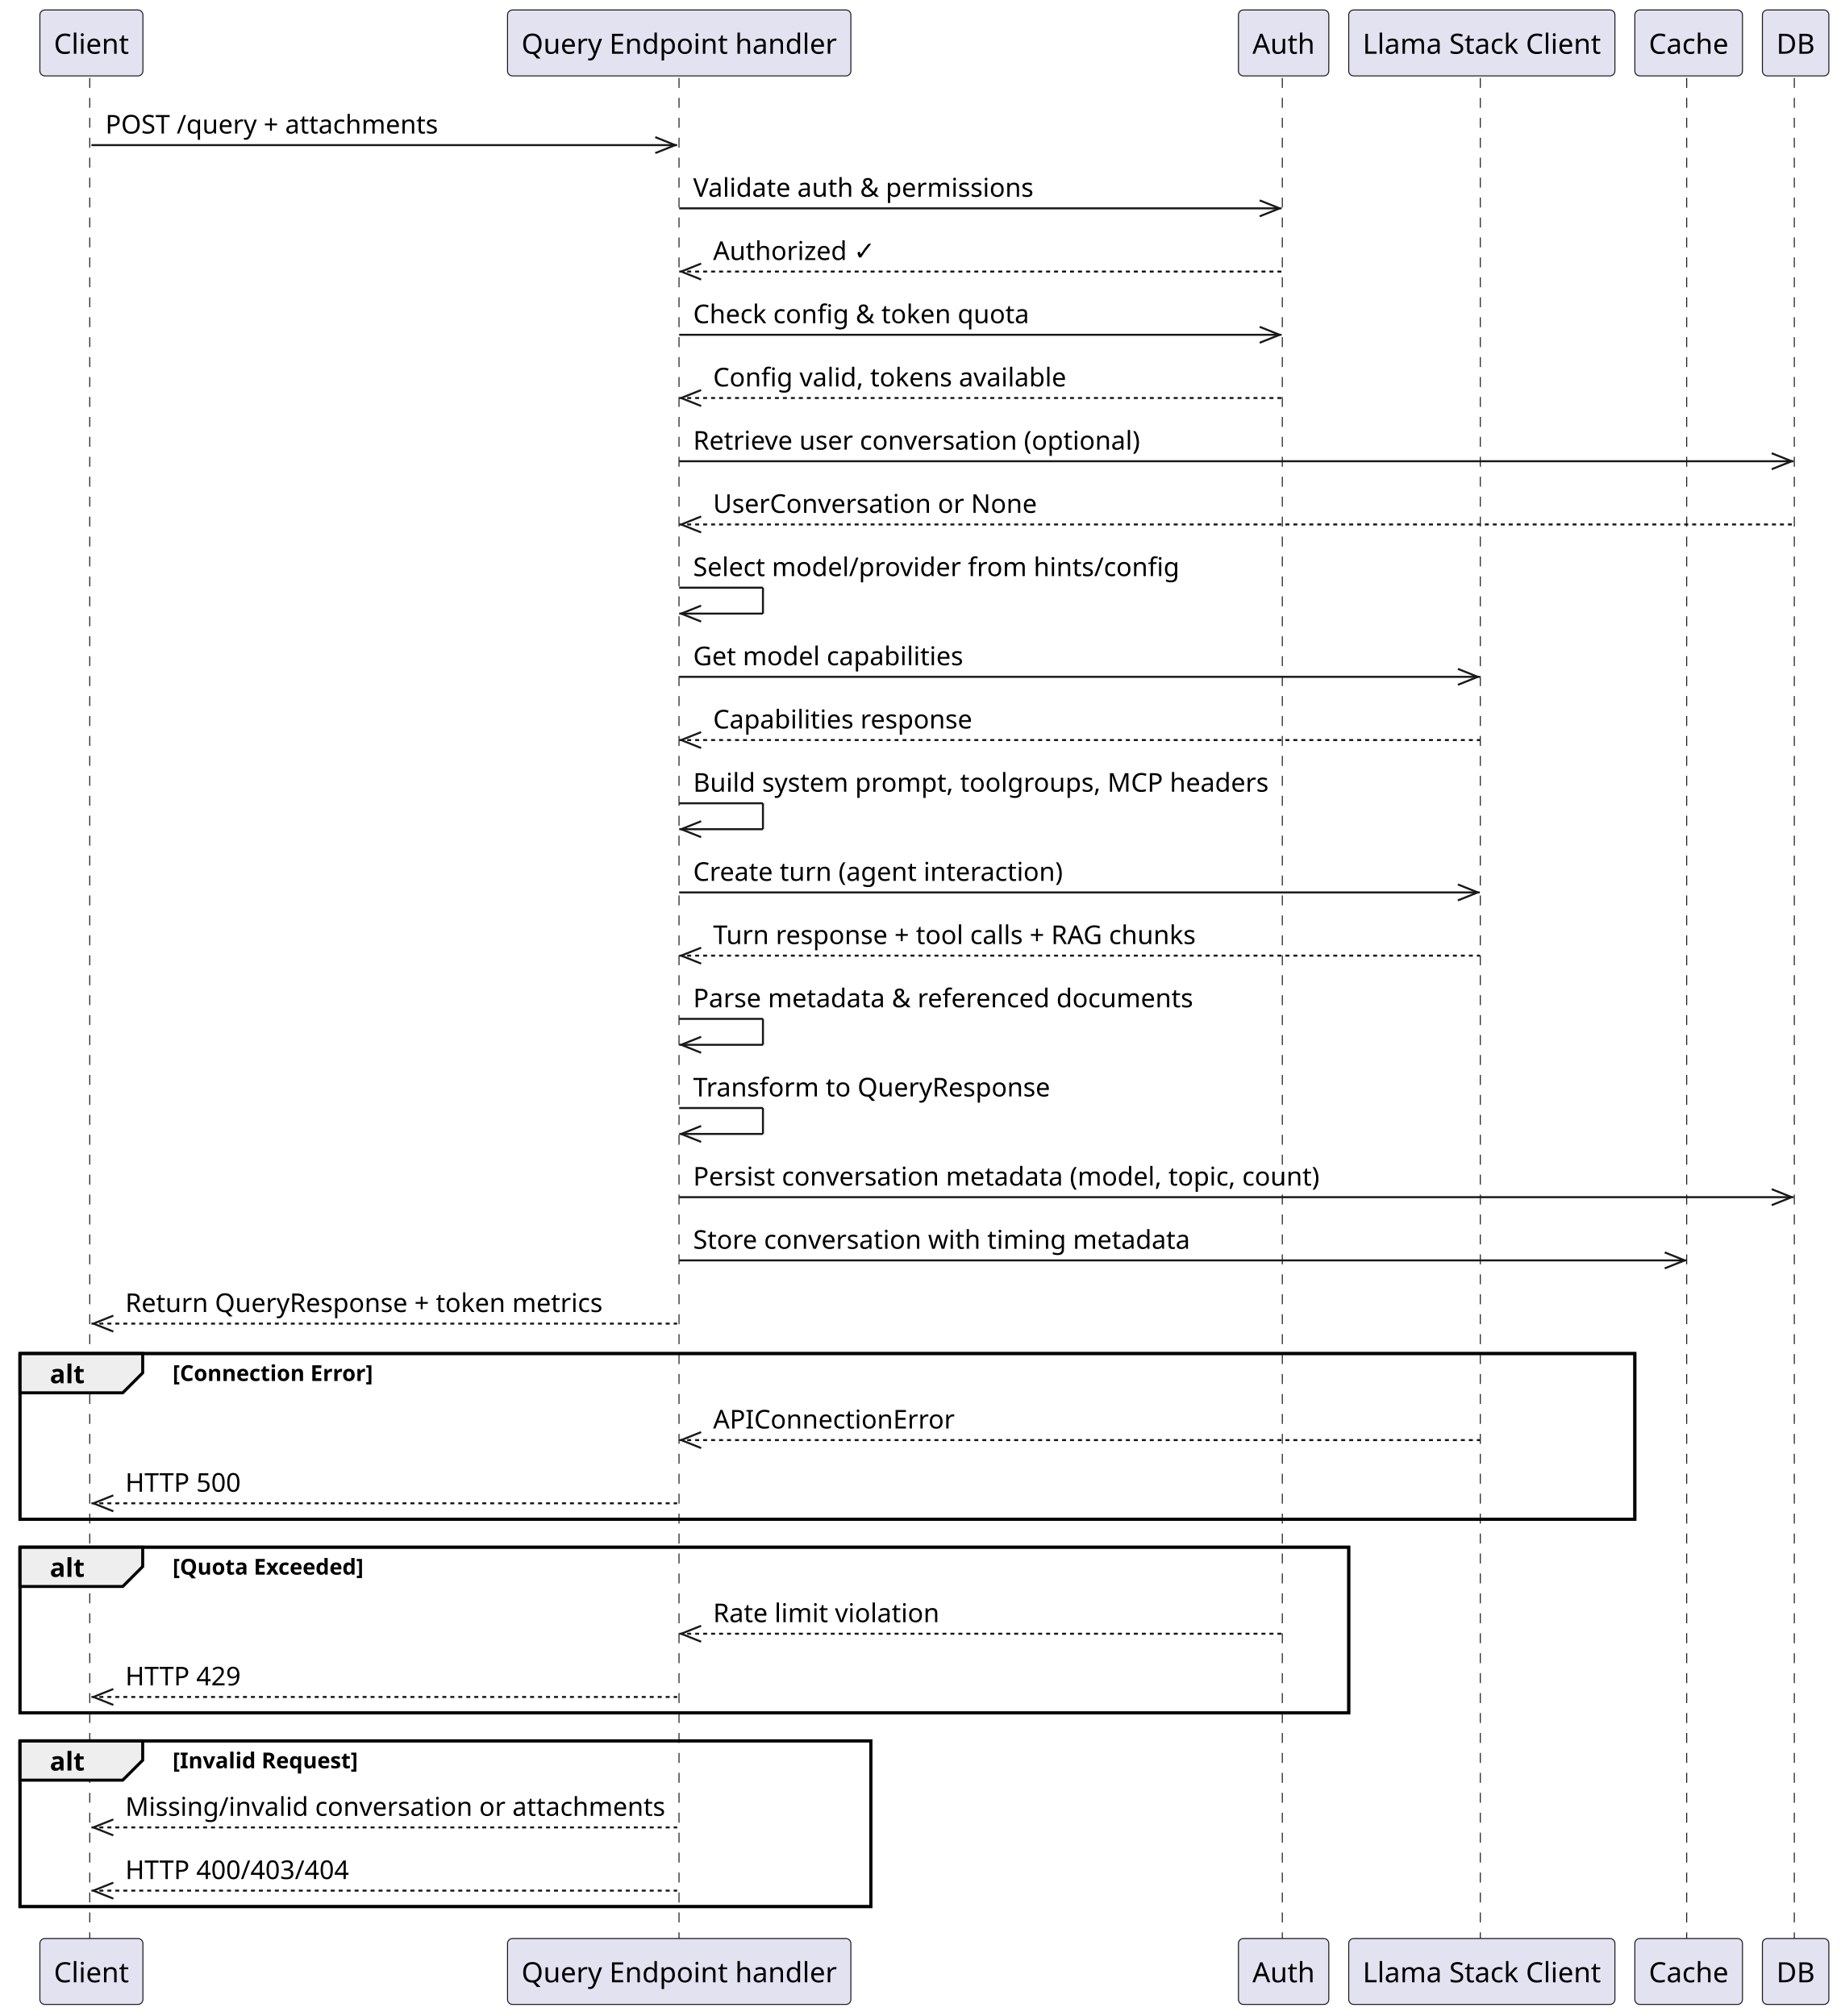
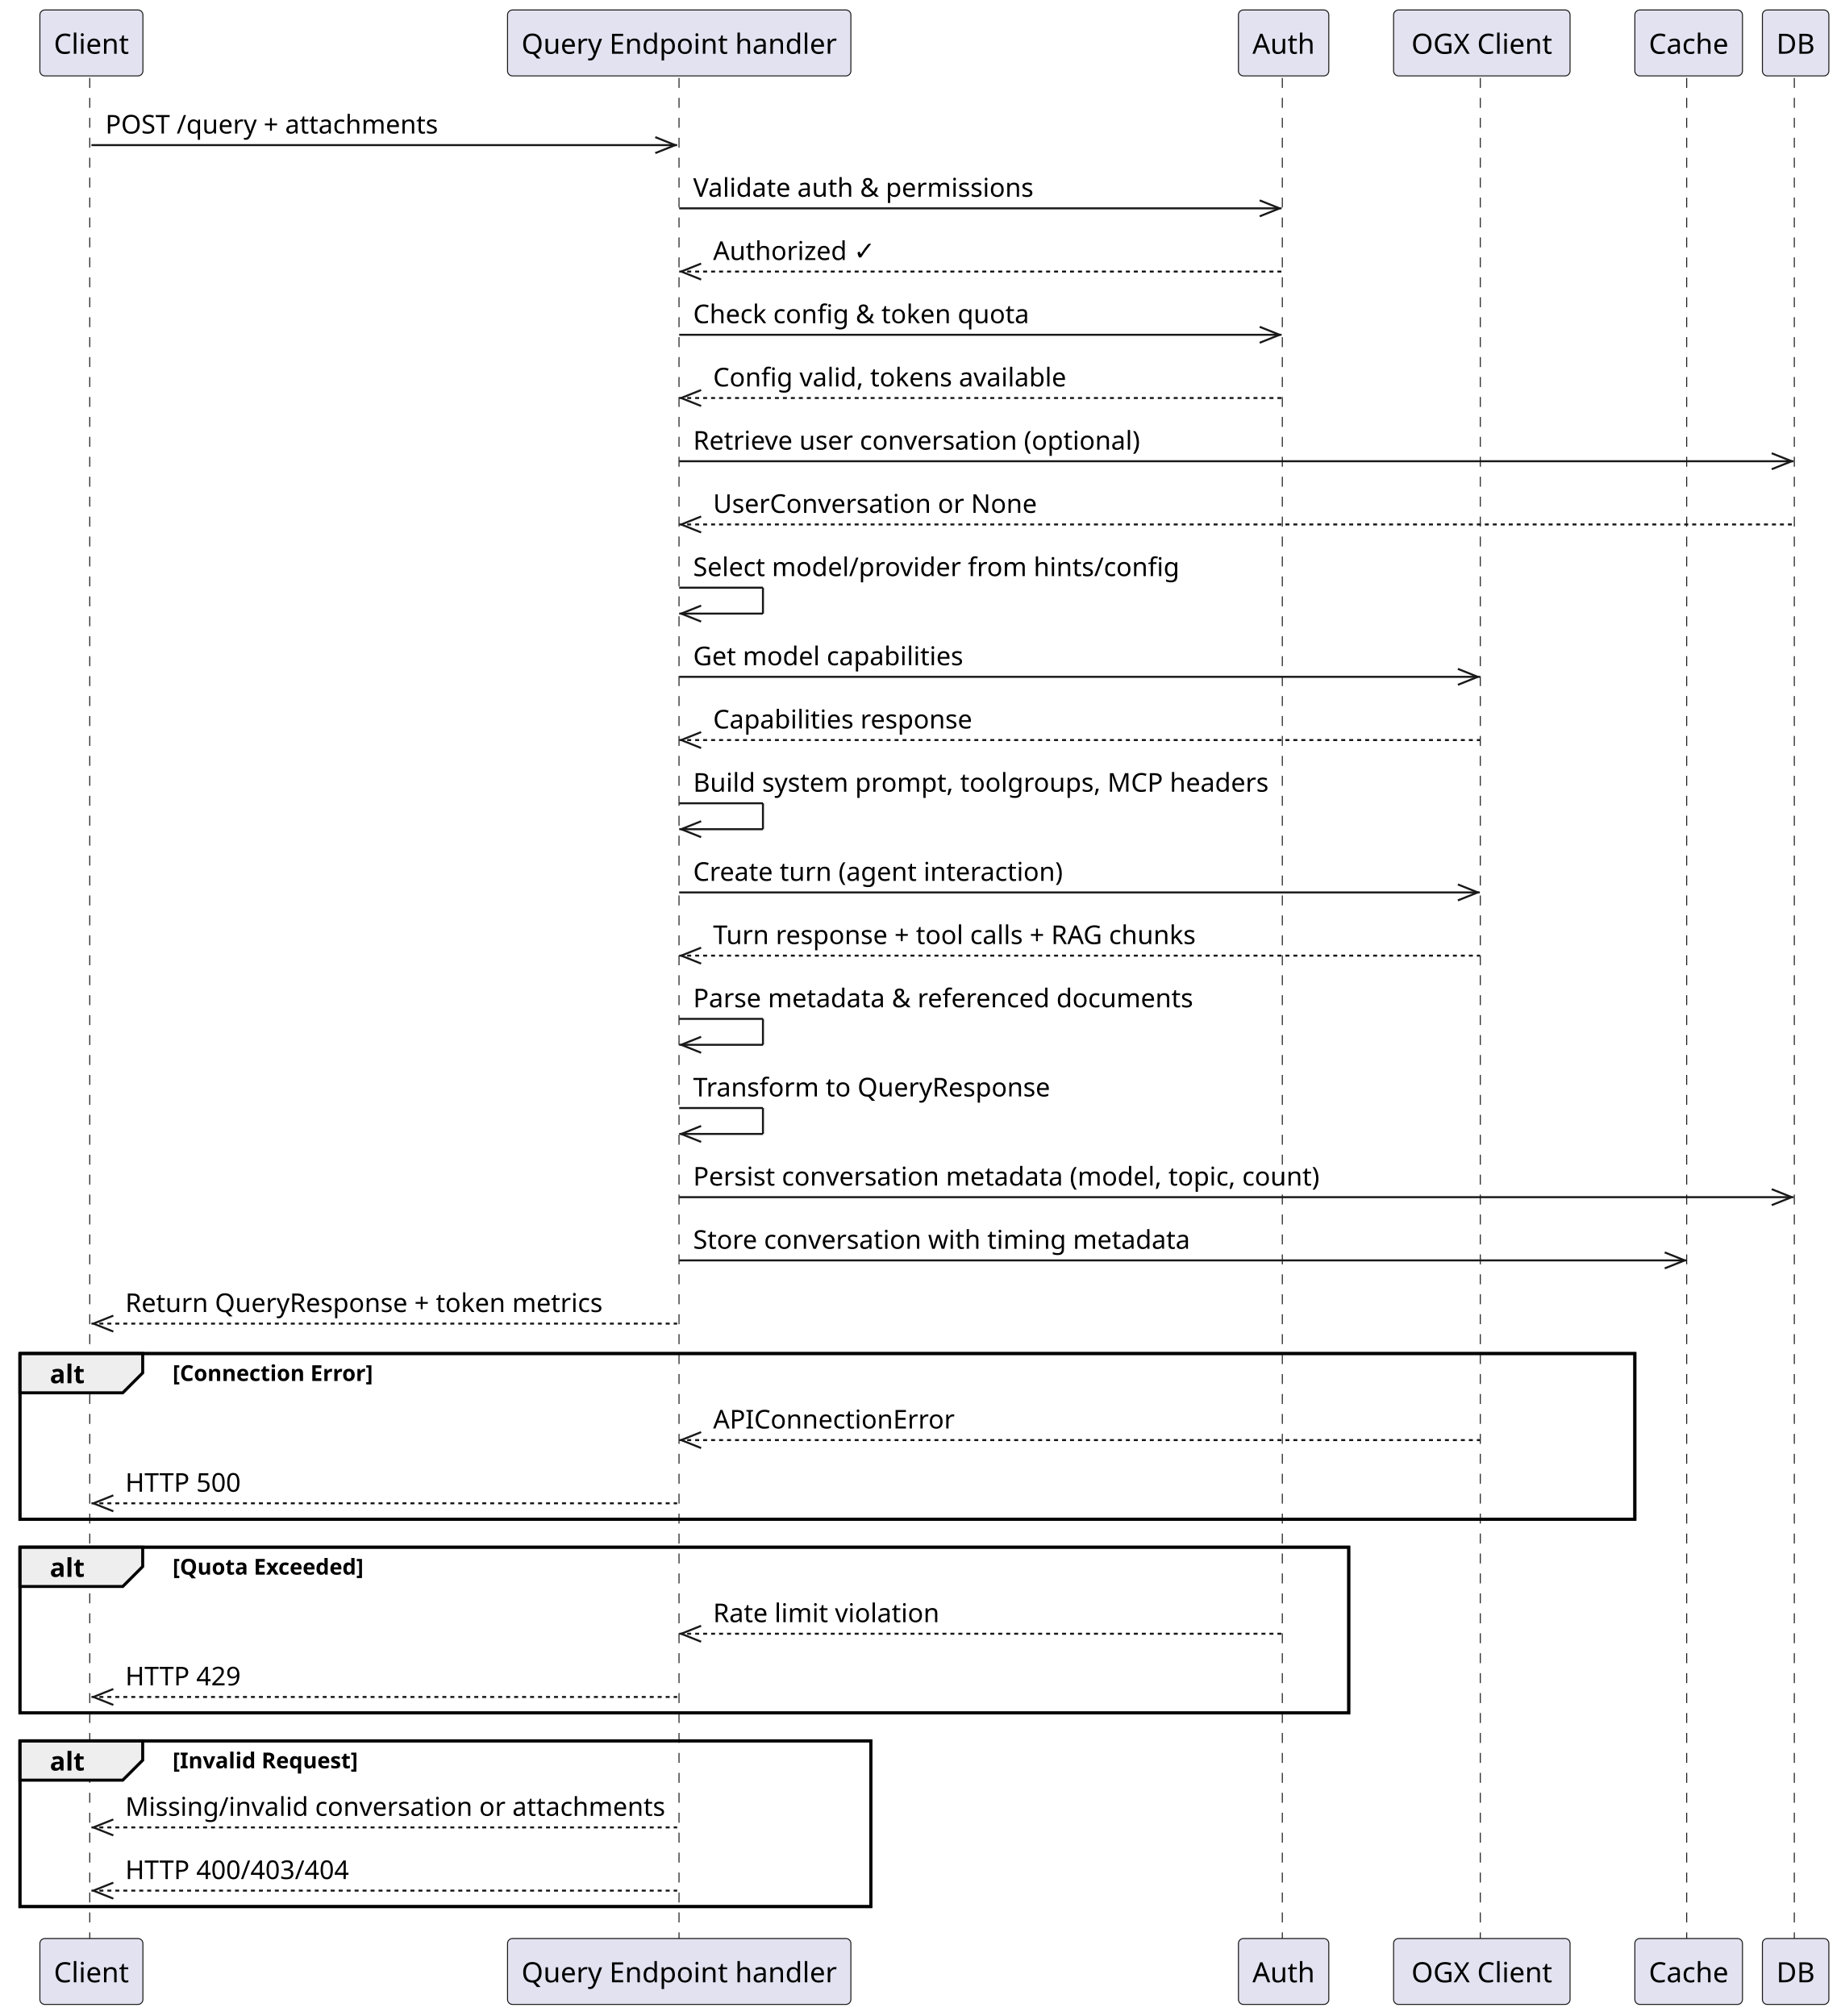
<svg xmlns="http://www.w3.org/2000/svg" contentStyleType="text/css" height="1011px" preserveAspectRatio="none" style="width:923px;height:1011px;background:#FFFFFF;" version="1.1" viewBox="0 0 923 1011" width="923px" zoomAndPan="magnify">
  <defs />
  <g>
    <rect fill="none" height="83.118" style="stroke:#000000;stroke-width:1.5;" width="809.863" x="10" y="678.776" />
    <rect fill="none" height="83.118" style="stroke:#000000;stroke-width:1.5;" width="666.373" x="10" y="775.894" />
    <rect fill="none" height="83.118" style="stroke:#000000;stroke-width:1.5;" width="426.707" x="10" y="873.012" />
    <line style="stroke:#181818;stroke-width:0.5;stroke-dasharray:5.0,5.0;" x1="45" x2="45" y1="39.068" y2="973.13" />
    <line style="stroke:#181818;stroke-width:0.5;stroke-dasharray:5.0,5.0;" x1="340.522" x2="340.522" y1="39.068" y2="973.13" />
    <line style="stroke:#181818;stroke-width:0.5;stroke-dasharray:5.0,5.0;" x1="643.069" x2="643.069" y1="39.068" y2="973.13" />
    <line style="stroke:#181818;stroke-width:0.5;stroke-dasharray:5.0,5.0;" x1="742.373" x2="742.373" y1="39.068" y2="973.13" />
    <line style="stroke:#181818;stroke-width:0.5;stroke-dasharray:5.0,5.0;" x1="845.863" x2="845.863" y1="39.068" y2="973.13" />
    <line style="stroke:#181818;stroke-width:0.5;stroke-dasharray:5.0,5.0;" x1="899.833" x2="899.833" y1="39.068" y2="973.13" />
    <rect fill="#E2E2F0" height="33.068" rx="2.5" ry="2.5" style="stroke:#181818;stroke-width:0.5;" width="51.674" x="20" y="5" />
    <text fill="#000000" font-family="sans-serif" font-size="14" lengthAdjust="spacing" textLength="37.674" x="27" y="26.966">Client</text>
    <rect fill="#E2E2F0" height="33.068" rx="2.5" ry="2.5" style="stroke:#181818;stroke-width:0.5;" width="51.674" x="20" y="972.13" />
    <text fill="#000000" font-family="sans-serif" font-size="14" lengthAdjust="spacing" textLength="37.674" x="27" y="994.096">Client</text>
    <rect fill="#E2E2F0" height="33.068" rx="2.5" ry="2.5" style="stroke:#181818;stroke-width:0.5;" width="172.185" x="254.522" y="5" />
    <text fill="#000000" font-family="sans-serif" font-size="14" lengthAdjust="spacing" textLength="158.185" x="261.522" y="26.966">Query Endpoint handler</text>
    <rect fill="#E2E2F0" height="33.068" rx="2.5" ry="2.5" style="stroke:#181818;stroke-width:0.5;" width="172.185" x="254.522" y="972.13" />
    <text fill="#000000" font-family="sans-serif" font-size="14" lengthAdjust="spacing" textLength="158.185" x="261.522" y="994.096">Query Endpoint handler</text>
    <rect fill="#E2E2F0" height="33.068" rx="2.5" ry="2.5" style="stroke:#181818;stroke-width:0.5;" width="45.304" x="621.069" y="5" />
    <text fill="#000000" font-family="sans-serif" font-size="14" lengthAdjust="spacing" textLength="31.304" x="628.069" y="26.966">Auth</text>
    <rect fill="#E2E2F0" height="33.068" rx="2.5" ry="2.5" style="stroke:#181818;stroke-width:0.5;" width="45.304" x="621.069" y="972.13" />
    <text fill="#000000" font-family="sans-serif" font-size="14" lengthAdjust="spacing" textLength="31.304" x="628.069" y="994.096">Auth</text>
-     <rect fill="#E2E2F0" height="33.068" rx="2.5" ry="2.5" style="stroke:#181818;stroke-width:0.5;" width="133.489" x="676.373" y="5" />
-     <text fill="#000000" font-family="sans-serif" font-size="14" lengthAdjust="spacing" textLength="119.49" x="683.373" y="26.966">Llama Stack Client</text>
-     <rect fill="#E2E2F0" height="33.068" rx="2.5" ry="2.5" style="stroke:#181818;stroke-width:0.5;" width="133.489" x="676.373" y="972.13" />
-     <text fill="#000000" font-family="sans-serif" font-size="14" lengthAdjust="spacing" textLength="119.49" x="683.373" y="994.096">Llama Stack Client</text>
+     <rect fill="#E2E2F0" height="33.068" rx="2.5" ry="2.5" style="stroke:#181818;stroke-width:0.5;" width="88.49" x="698.873" y="5" />
+     <text fill="#000000" font-family="sans-serif" font-size="14" text-anchor="middle" x="743.118" y="26.966">OGX Client</text>
+     <rect fill="#E2E2F0" height="33.068" rx="2.5" ry="2.5" style="stroke:#181818;stroke-width:0.5;" width="88.49" x="698.873" y="972.13" />
+     <text fill="#000000" font-family="sans-serif" font-size="14" text-anchor="middle" x="743.118" y="994.096">OGX Client</text>
    <rect fill="#E2E2F0" height="33.068" rx="2.5" ry="2.5" style="stroke:#181818;stroke-width:0.5;" width="53.97" x="819.863" y="5" />
    <text fill="#000000" font-family="sans-serif" font-size="14" lengthAdjust="spacing" textLength="39.97" x="826.863" y="26.966">Cache</text>
    <rect fill="#E2E2F0" height="33.068" rx="2.5" ry="2.5" style="stroke:#181818;stroke-width:0.5;" width="53.97" x="819.863" y="972.13" />
    <text fill="#000000" font-family="sans-serif" font-size="14" lengthAdjust="spacing" textLength="39.97" x="826.863" y="994.096">Cache</text>
    <rect fill="#E2E2F0" height="33.068" rx="2.5" ry="2.5" style="stroke:#181818;stroke-width:0.5;" width="33.32" x="883.833" y="5" />
    <text fill="#000000" font-family="sans-serif" font-size="14" lengthAdjust="spacing" textLength="19.32" x="890.833" y="26.966">DB</text>
    <rect fill="#E2E2F0" height="33.068" rx="2.5" ry="2.5" style="stroke:#181818;stroke-width:0.5;" width="33.32" x="883.833" y="972.13" />
    <text fill="#000000" font-family="sans-serif" font-size="14" lengthAdjust="spacing" textLength="19.32" x="890.833" y="994.096">DB</text>
    <line style="stroke:#181818;stroke-width:1.0;" x1="338.614" x2="328.614" y1="72.774" y2="68.774" />
    <line style="stroke:#181818;stroke-width:1.0;" x1="338.614" x2="328.614" y1="72.774" y2="76.774" />
    <line style="stroke:#181818;stroke-width:1.0;" x1="45.837" x2="339.614" y1="72.774" y2="72.774" />
    <text fill="#000000" font-family="sans-serif" font-size="13" lengthAdjust="spacing" textLength="166.842" x="52.837" y="66.965">POST /query + attachments</text>
    <line style="stroke:#181818;stroke-width:1.0;" x1="641.721" x2="631.721" y1="104.48" y2="100.48" />
    <line style="stroke:#181818;stroke-width:1.0;" x1="641.721" x2="631.721" y1="104.48" y2="108.48" />
    <line style="stroke:#181818;stroke-width:1.0;" x1="340.614" x2="642.721" y1="104.48" y2="104.48" />
    <text fill="#000000" font-family="sans-serif" font-size="13" lengthAdjust="spacing" textLength="170.963" x="347.614" y="98.671">Validate auth &amp; permissions</text>
    <line style="stroke:#181818;stroke-width:1.0;" x1="341.614" x2="351.614" y1="136.186" y2="132.186" />
    <line style="stroke:#181818;stroke-width:1.0;" x1="341.614" x2="351.614" y1="136.186" y2="140.186" />
    <line style="stroke:#181818;stroke-width:1.0;stroke-dasharray:2.0,2.0;" x1="340.614" x2="642.721" y1="136.186" y2="136.186" />
    <text fill="#000000" font-family="sans-serif" font-size="13" lengthAdjust="spacing" textLength="80.613" x="357.614" y="130.377">Authorized ✓</text>
    <line style="stroke:#181818;stroke-width:1.0;" x1="641.721" x2="631.721" y1="167.892" y2="163.892" />
    <line style="stroke:#181818;stroke-width:1.0;" x1="641.721" x2="631.721" y1="167.892" y2="171.892" />
    <line style="stroke:#181818;stroke-width:1.0;" x1="340.614" x2="642.721" y1="167.892" y2="167.892" />
    <text fill="#000000" font-family="sans-serif" font-size="13" lengthAdjust="spacing" textLength="168.506" x="347.614" y="162.083">Check config &amp; token quota</text>
    <line style="stroke:#181818;stroke-width:1.0;" x1="341.614" x2="351.614" y1="199.598" y2="195.598" />
    <line style="stroke:#181818;stroke-width:1.0;" x1="341.614" x2="351.614" y1="199.598" y2="203.598" />
    <line style="stroke:#181818;stroke-width:1.0;stroke-dasharray:2.0,2.0;" x1="340.614" x2="642.721" y1="199.598" y2="199.598" />
    <text fill="#000000" font-family="sans-serif" font-size="13" lengthAdjust="spacing" textLength="177.125" x="357.614" y="193.789">Config valid, tokens available</text>
    <line style="stroke:#181818;stroke-width:1.0;" x1="898.493" x2="888.493" y1="231.304" y2="227.304" />
    <line style="stroke:#181818;stroke-width:1.0;" x1="898.493" x2="888.493" y1="231.304" y2="235.304" />
    <line style="stroke:#181818;stroke-width:1.0;" x1="340.614" x2="899.493" y1="231.304" y2="231.304" />
    <text fill="#000000" font-family="sans-serif" font-size="13" lengthAdjust="spacing" textLength="224.367" x="347.614" y="225.495">Retrieve user conversation (optional)</text>
    <line style="stroke:#181818;stroke-width:1.0;" x1="341.614" x2="351.614" y1="263.01" y2="259.01" />
    <line style="stroke:#181818;stroke-width:1.0;" x1="341.614" x2="351.614" y1="263.01" y2="267.01" />
    <line style="stroke:#181818;stroke-width:1.0;stroke-dasharray:2.0,2.0;" x1="340.614" x2="899.493" y1="263.01" y2="263.01" />
    <text fill="#000000" font-family="sans-serif" font-size="13" lengthAdjust="spacing" textLength="162.422" x="357.614" y="257.201">UserConversation or None</text>
    <line style="stroke:#181818;stroke-width:1.0;" x1="340.614" x2="382.614" y1="294.716" y2="294.716" />
    <line style="stroke:#181818;stroke-width:1.0;" x1="382.614" x2="382.614" y1="294.716" y2="307.716" />
    <line style="stroke:#181818;stroke-width:1.0;" x1="340.614" x2="382.614" y1="307.716" y2="307.716" />
    <line style="stroke:#181818;stroke-width:1.0;" x1="341.614" x2="351.614" y1="307.716" y2="303.716" />
    <line style="stroke:#181818;stroke-width:1.0;" x1="341.614" x2="351.614" y1="307.716" y2="311.716" />
    <text fill="#000000" font-family="sans-serif" font-size="13" lengthAdjust="spacing" textLength="244.647" x="347.614" y="288.907">Select model/provider from hints/config</text>
    <line style="stroke:#181818;stroke-width:1.0;" x1="741.118" x2="731.118" y1="339.422" y2="335.422" />
    <line style="stroke:#181818;stroke-width:1.0;" x1="741.118" x2="731.118" y1="339.422" y2="343.422" />
    <line style="stroke:#181818;stroke-width:1.0;" x1="340.614" x2="742.118" y1="339.422" y2="339.422" />
    <text fill="#000000" font-family="sans-serif" font-size="13" lengthAdjust="spacing" textLength="135.434" x="347.614" y="333.613">Get model capabilities</text>
    <line style="stroke:#181818;stroke-width:1.0;" x1="341.614" x2="351.614" y1="371.128" y2="367.128" />
    <line style="stroke:#181818;stroke-width:1.0;" x1="341.614" x2="351.614" y1="371.128" y2="375.128" />
    <line style="stroke:#181818;stroke-width:1.0;stroke-dasharray:2.0,2.0;" x1="340.614" x2="742.118" y1="371.128" y2="371.128" />
    <text fill="#000000" font-family="sans-serif" font-size="13" lengthAdjust="spacing" textLength="130.221" x="357.614" y="365.319">Capabilities response</text>
    <line style="stroke:#181818;stroke-width:1.0;" x1="340.614" x2="382.614" y1="402.834" y2="402.834" />
    <line style="stroke:#181818;stroke-width:1.0;" x1="382.614" x2="382.614" y1="402.834" y2="415.834" />
    <line style="stroke:#181818;stroke-width:1.0;" x1="340.614" x2="382.614" y1="415.834" y2="415.834" />
    <line style="stroke:#181818;stroke-width:1.0;" x1="341.614" x2="351.614" y1="415.834" y2="411.834" />
    <line style="stroke:#181818;stroke-width:1.0;" x1="341.614" x2="351.614" y1="415.834" y2="419.834" />
    <text fill="#000000" font-family="sans-serif" font-size="13" lengthAdjust="spacing" textLength="289.107" x="347.614" y="397.025">Build system prompt, toolgroups, MCP headers</text>
    <line style="stroke:#181818;stroke-width:1.0;" x1="741.118" x2="731.118" y1="447.54" y2="443.54" />
    <line style="stroke:#181818;stroke-width:1.0;" x1="741.118" x2="731.118" y1="447.54" y2="451.54" />
    <line style="stroke:#181818;stroke-width:1.0;" x1="340.614" x2="742.118" y1="447.54" y2="447.54" />
    <text fill="#000000" font-family="sans-serif" font-size="13" lengthAdjust="spacing" textLength="185.913" x="347.614" y="441.731">Create turn (agent interaction)</text>
    <line style="stroke:#181818;stroke-width:1.0;" x1="341.614" x2="351.614" y1="479.246" y2="475.246" />
    <line style="stroke:#181818;stroke-width:1.0;" x1="341.614" x2="351.614" y1="479.246" y2="483.246" />
    <line style="stroke:#181818;stroke-width:1.0;stroke-dasharray:2.0,2.0;" x1="340.614" x2="742.118" y1="479.246" y2="479.246" />
    <text fill="#000000" font-family="sans-serif" font-size="13" lengthAdjust="spacing" textLength="243.191" x="357.614" y="473.437">Turn response + tool calls + RAG chunks</text>
    <line style="stroke:#181818;stroke-width:1.0;" x1="340.614" x2="382.614" y1="510.952" y2="510.952" />
    <line style="stroke:#181818;stroke-width:1.0;" x1="382.614" x2="382.614" y1="510.952" y2="523.952" />
    <line style="stroke:#181818;stroke-width:1.0;" x1="340.614" x2="382.614" y1="523.952" y2="523.952" />
    <line style="stroke:#181818;stroke-width:1.0;" x1="341.614" x2="351.614" y1="523.952" y2="519.952" />
    <line style="stroke:#181818;stroke-width:1.0;" x1="341.614" x2="351.614" y1="523.952" y2="527.952" />
    <text fill="#000000" font-family="sans-serif" font-size="13" lengthAdjust="spacing" textLength="251.251" x="347.614" y="505.143">Parse metadata &amp; referenced documents</text>
    <line style="stroke:#181818;stroke-width:1.0;" x1="340.614" x2="382.614" y1="555.658" y2="555.658" />
    <line style="stroke:#181818;stroke-width:1.0;" x1="382.614" x2="382.614" y1="555.658" y2="568.658" />
    <line style="stroke:#181818;stroke-width:1.0;" x1="340.614" x2="382.614" y1="568.658" y2="568.658" />
    <line style="stroke:#181818;stroke-width:1.0;" x1="341.614" x2="351.614" y1="568.658" y2="564.658" />
    <line style="stroke:#181818;stroke-width:1.0;" x1="341.614" x2="351.614" y1="568.658" y2="572.658" />
    <text fill="#000000" font-family="sans-serif" font-size="13" lengthAdjust="spacing" textLength="179.946" x="347.614" y="549.849">Transform to QueryResponse</text>
    <line style="stroke:#181818;stroke-width:1.0;" x1="898.493" x2="888.493" y1="600.364" y2="596.364" />
    <line style="stroke:#181818;stroke-width:1.0;" x1="898.493" x2="888.493" y1="600.364" y2="604.364" />
    <line style="stroke:#181818;stroke-width:1.0;" x1="340.614" x2="899.493" y1="600.364" y2="600.364" />
    <text fill="#000000" font-family="sans-serif" font-size="13" lengthAdjust="spacing" textLength="314.106" x="347.614" y="594.555">Persist conversation metadata (model, topic, count)</text>
    <line style="stroke:#181818;stroke-width:1.0;" x1="844.848" x2="834.848" y1="632.07" y2="628.07" />
    <line style="stroke:#181818;stroke-width:1.0;" x1="844.848" x2="834.848" y1="632.07" y2="636.07" />
    <line style="stroke:#181818;stroke-width:1.0;" x1="340.614" x2="845.848" y1="632.07" y2="632.07" />
    <text fill="#000000" font-family="sans-serif" font-size="13" lengthAdjust="spacing" textLength="249.457" x="347.614" y="626.261">Store conversation with timing metadata</text>
    <line style="stroke:#181818;stroke-width:1.0;" x1="46.837" x2="56.837" y1="663.776" y2="659.776" />
    <line style="stroke:#181818;stroke-width:1.0;" x1="46.837" x2="56.837" y1="663.776" y2="667.776" />
    <line style="stroke:#181818;stroke-width:1.0;stroke-dasharray:2.0,2.0;" x1="45.837" x2="339.614" y1="663.776" y2="663.776" />
    <text fill="#000000" font-family="sans-serif" font-size="13" lengthAdjust="spacing" textLength="239.356" x="62.837" y="657.967">Return QueryResponse + token metrics</text>
    <path d="M10,678.776 L71.559,678.776 L71.559,688.482 L61.559,698.482 L10,698.482 L10,678.776 " fill="#EEEEEE" style="stroke:#000000;stroke-width:1.5;" />
    <rect fill="none" height="83.118" style="stroke:#000000;stroke-width:1.5;" width="809.863" x="10" y="678.776" />
    <text fill="#000000" font-family="sans-serif" font-size="13" font-weight="bold" lengthAdjust="spacing" textLength="16.559" x="25" y="693.673">alt</text>
    <text fill="#000000" font-family="sans-serif" font-size="11" font-weight="bold" lengthAdjust="spacing" textLength="101.29" x="86.559" y="692.535">[Connection Error]</text>
    <line style="stroke:#181818;stroke-width:1.0;" x1="341.614" x2="351.614" y1="722.188" y2="718.188" />
    <line style="stroke:#181818;stroke-width:1.0;" x1="341.614" x2="351.614" y1="722.188" y2="726.188" />
    <line style="stroke:#181818;stroke-width:1.0;stroke-dasharray:2.0,2.0;" x1="340.614" x2="742.118" y1="722.188" y2="722.188" />
    <text fill="#000000" font-family="sans-serif" font-size="13" lengthAdjust="spacing" textLength="121.446" x="357.614" y="716.379">APIConnectionError</text>
    <line style="stroke:#181818;stroke-width:1.0;" x1="46.837" x2="56.837" y1="753.894" y2="749.894" />
    <line style="stroke:#181818;stroke-width:1.0;" x1="46.837" x2="56.837" y1="753.894" y2="757.894" />
    <line style="stroke:#181818;stroke-width:1.0;stroke-dasharray:2.0,2.0;" x1="45.837" x2="339.614" y1="753.894" y2="753.894" />
    <text fill="#000000" font-family="sans-serif" font-size="13" lengthAdjust="spacing" textLength="57.642" x="62.837" y="748.085">HTTP 500</text>
    <path d="M10,775.894 L71.559,775.894 L71.559,785.6 L61.559,795.6 L10,795.6 L10,775.894 " fill="#EEEEEE" style="stroke:#000000;stroke-width:1.5;" />
    <rect fill="none" height="83.118" style="stroke:#000000;stroke-width:1.5;" width="666.373" x="10" y="775.894" />
    <text fill="#000000" font-family="sans-serif" font-size="13" font-weight="bold" lengthAdjust="spacing" textLength="16.559" x="25" y="790.791">alt</text>
    <text fill="#000000" font-family="sans-serif" font-size="11" font-weight="bold" lengthAdjust="spacing" textLength="96.797" x="86.559" y="789.653">[Quota Exceeded]</text>
    <line style="stroke:#181818;stroke-width:1.0;" x1="341.614" x2="351.614" y1="819.306" y2="815.306" />
    <line style="stroke:#181818;stroke-width:1.0;" x1="341.614" x2="351.614" y1="819.306" y2="823.306" />
    <line style="stroke:#181818;stroke-width:1.0;stroke-dasharray:2.0,2.0;" x1="340.614" x2="642.721" y1="819.306" y2="819.306" />
    <text fill="#000000" font-family="sans-serif" font-size="13" lengthAdjust="spacing" textLength="113.49" x="357.614" y="813.497">Rate limit violation</text>
    <line style="stroke:#181818;stroke-width:1.0;" x1="46.837" x2="56.837" y1="851.012" y2="847.012" />
    <line style="stroke:#181818;stroke-width:1.0;" x1="46.837" x2="56.837" y1="851.012" y2="855.012" />
    <line style="stroke:#181818;stroke-width:1.0;stroke-dasharray:2.0,2.0;" x1="45.837" x2="339.614" y1="851.012" y2="851.012" />
    <text fill="#000000" font-family="sans-serif" font-size="13" lengthAdjust="spacing" textLength="57.642" x="62.837" y="845.203">HTTP 429</text>
    <path d="M10,873.012 L71.559,873.012 L71.559,882.718 L61.559,892.718 L10,892.718 L10,873.012 " fill="#EEEEEE" style="stroke:#000000;stroke-width:1.5;" />
    <rect fill="none" height="83.118" style="stroke:#000000;stroke-width:1.5;" width="426.707" x="10" y="873.012" />
    <text fill="#000000" font-family="sans-serif" font-size="13" font-weight="bold" lengthAdjust="spacing" textLength="16.559" x="25" y="887.909">alt</text>
    <text fill="#000000" font-family="sans-serif" font-size="11" font-weight="bold" lengthAdjust="spacing" textLength="92.377" x="86.559" y="886.771">[Invalid Request]</text>
    <line style="stroke:#181818;stroke-width:1.0;" x1="46.837" x2="56.837" y1="916.424" y2="912.424" />
    <line style="stroke:#181818;stroke-width:1.0;" x1="46.837" x2="56.837" y1="916.424" y2="920.424" />
    <line style="stroke:#181818;stroke-width:1.0;stroke-dasharray:2.0,2.0;" x1="45.837" x2="339.614" y1="916.424" y2="916.424" />
    <text fill="#000000" font-family="sans-serif" font-size="13" lengthAdjust="spacing" textLength="270.777" x="62.837" y="910.615">Missing/invalid conversation or attachments</text>
    <line style="stroke:#181818;stroke-width:1.0;" x1="46.837" x2="56.837" y1="948.13" y2="944.13" />
    <line style="stroke:#181818;stroke-width:1.0;" x1="46.837" x2="56.837" y1="948.13" y2="952.13" />
    <line style="stroke:#181818;stroke-width:1.0;stroke-dasharray:2.0,2.0;" x1="45.837" x2="339.614" y1="948.13" y2="948.13" />
    <text fill="#000000" font-family="sans-serif" font-size="13" lengthAdjust="spacing" textLength="111.93" x="62.837" y="942.321">HTTP 400/403/404</text>
  </g>
</svg>
